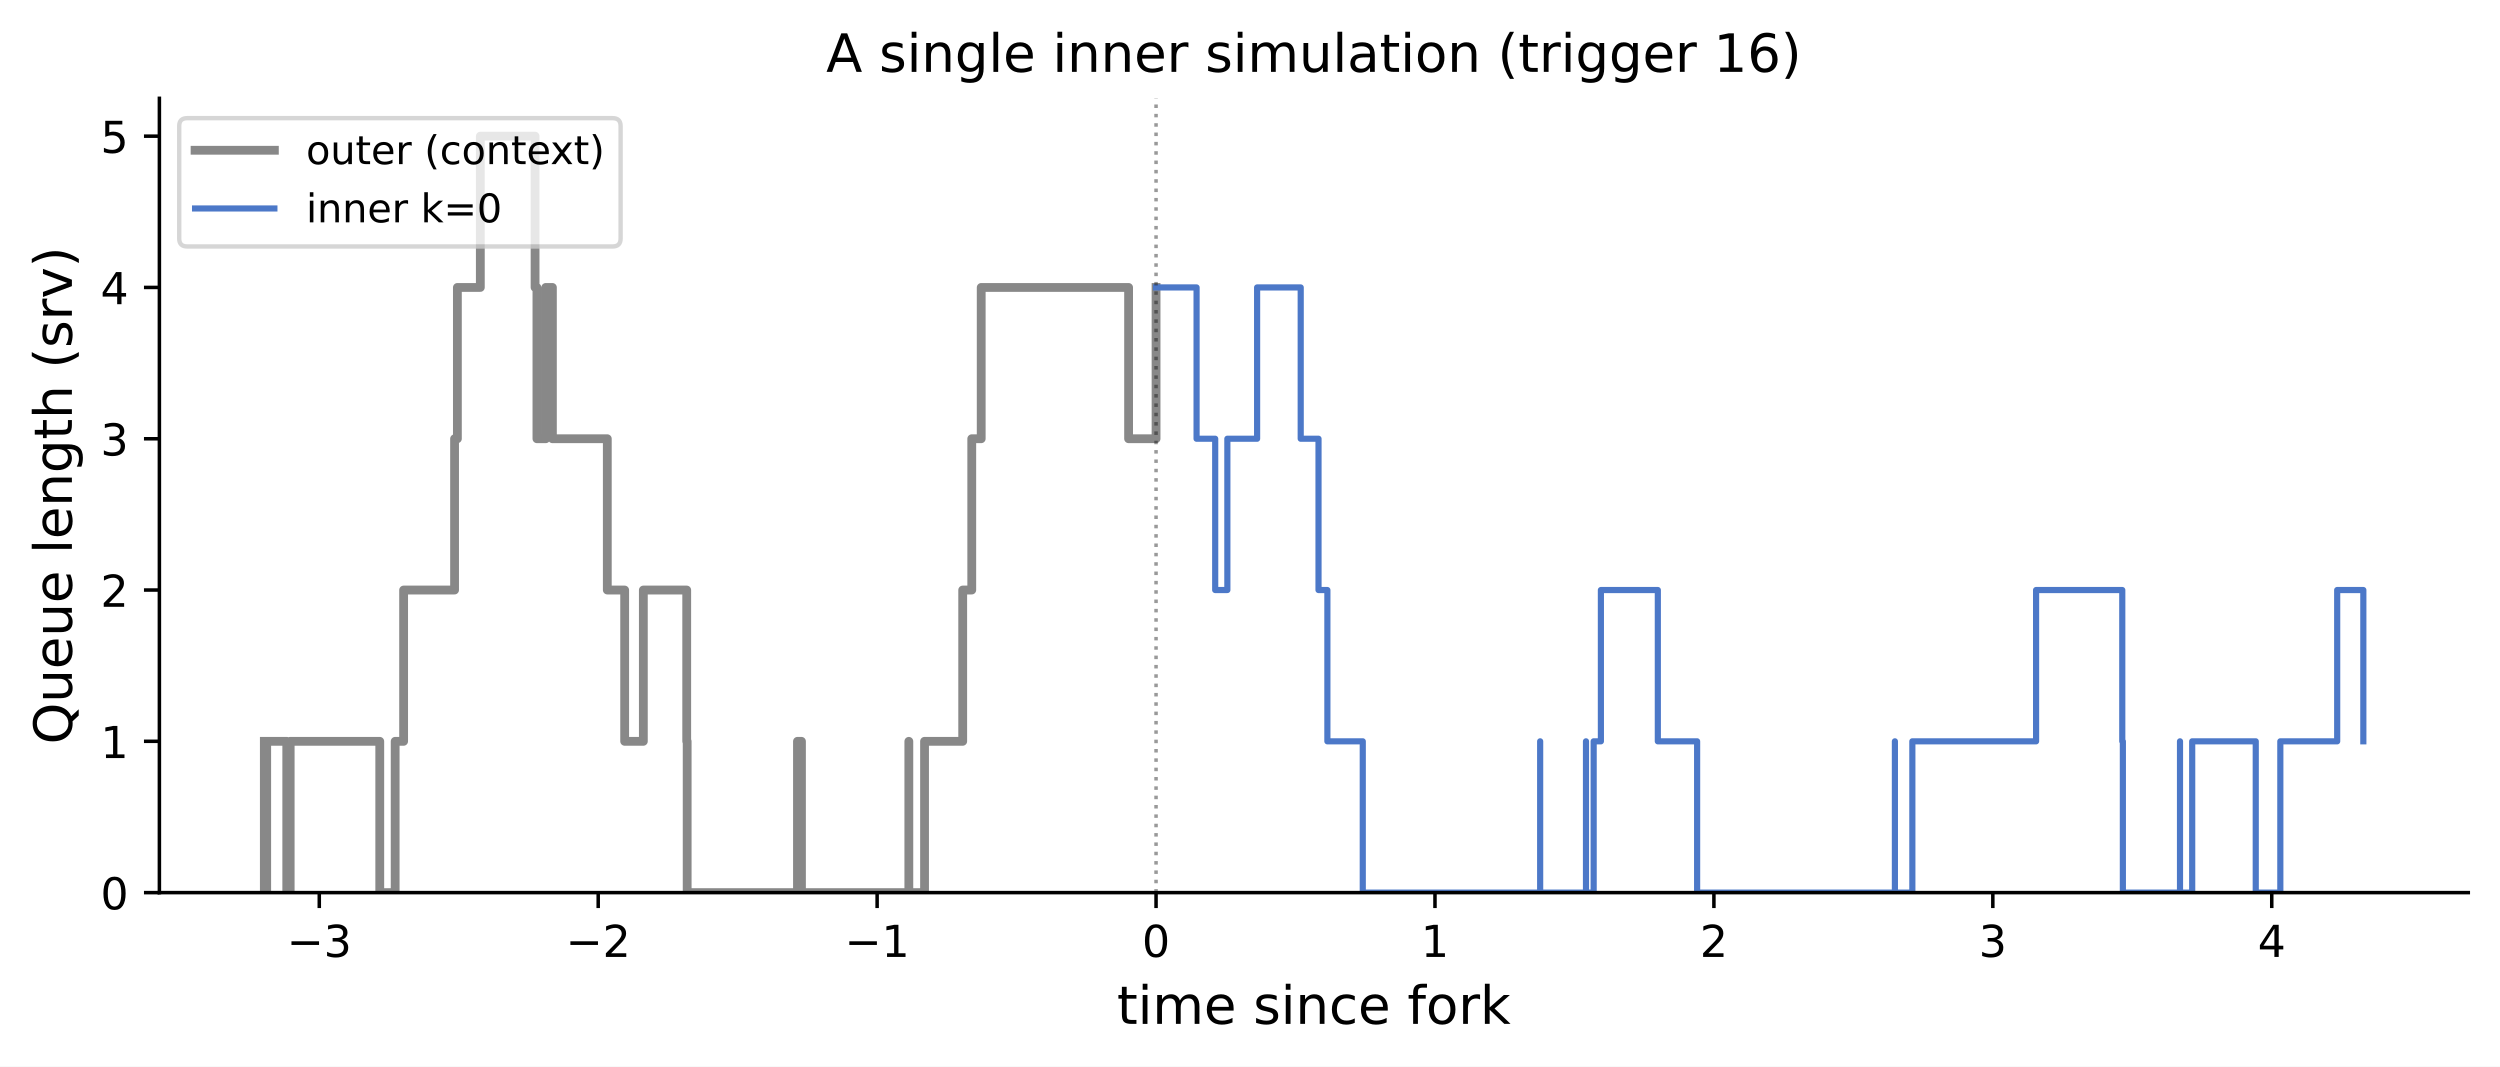
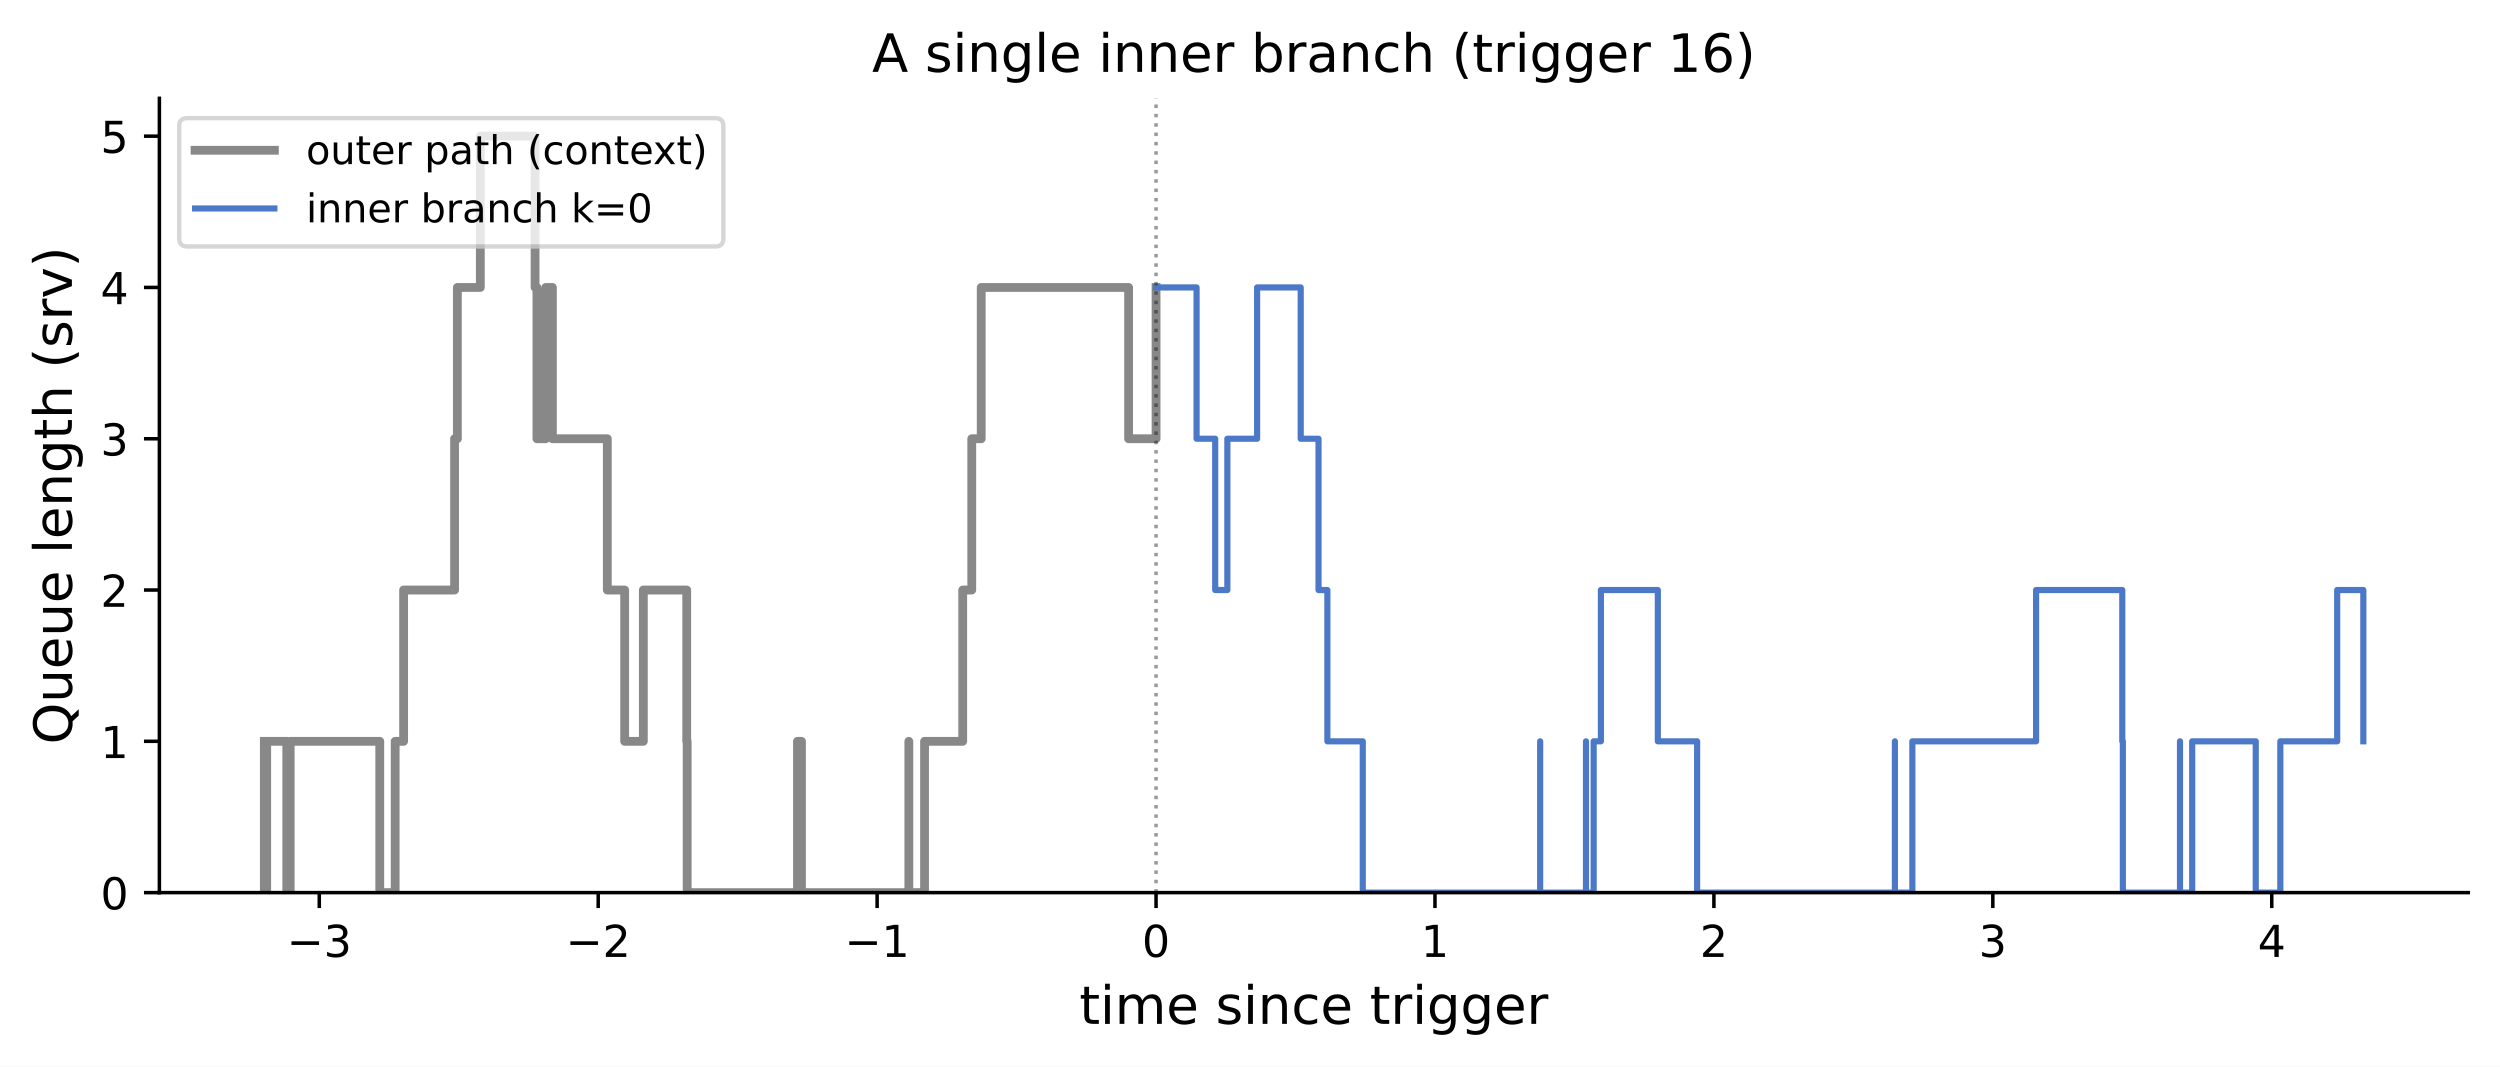
<svg xmlns="http://www.w3.org/2000/svg" xmlns:xlink="http://www.w3.org/1999/xlink" width="567.426pt" height="242.09pt" viewBox="0 0 567.426 242.09" version="1.1">
  <defs>
    <style type="text/css">*{stroke-linejoin: round; stroke-linecap: butt}</style>
  </defs>
  <g id="figure_1">
    <g id="patch_1">
      <path d="M 0 242.09  L 567.426 242.09  L 567.426 0  L 0 0  z " style="fill: #ffffff" />
    </g>
    <g id="axes_1">
      <g id="patch_2">
        <path d="M 36.176 202.598  L 560.226 202.598  L 560.226 22.318  L 36.176 22.318  z " style="fill: #ffffff" />
      </g>
      <g id="matplotlib.axis_1">
        <g id="xtick_1">
          <g id="line2d_1">
            <defs>
-               <path id="m1da2238969" d="M 0 0  L 0 3.5  " style="stroke: #000000; stroke-width: 0.8" />
-             </defs>
-             <g>
-               <use xlink:href="#m1da2238969" x="72.467" y="202.598" style="stroke: #000000; stroke-width: 0.8" />
+               <path id="ma5ab86a54d" d="M 0 0  L 0 3.5  " style="stroke: #000000; stroke-width: 0.8" />
+             </defs>
+             <g>
+               <use xlink:href="#ma5ab86a54d" x="72.467" y="202.598" style="stroke: #000000; stroke-width: 0.8" />
            </g>
          </g>
          <g id="text_1">
            <g transform="translate(65.09611 217.1966) scale(0.1 -0.1)">
              <defs>
                <path id="DejaVuSans-2212" d="M 678 2272  L 4684 2272  L 4684 1741  L 678 1741  L 678 2272  z " transform="scale(0.015625)" />
                <path id="DejaVuSans-33" d="M 2597 2516  Q 3050 2419 3304 2112  Q 3559 1806 3559 1356  Q 3559 666 3084 287  Q 2609 -91 1734 -91  Q 1441 -91 1130 -33  Q 819 25 488 141  L 488 750  Q 750 597 1062 519  Q 1375 441 1716 441  Q 2309 441 2620 675  Q 2931 909 2931 1356  Q 2931 1769 2642 2001  Q 2353 2234 1838 2234  L 1294 2234  L 1294 2753  L 1863 2753  Q 2328 2753 2575 2939  Q 2822 3125 2822 3475  Q 2822 3834 2567 4026  Q 2313 4219 1838 4219  Q 1578 4219 1281 4162  Q 984 4106 628 3988  L 628 4550  Q 988 4650 1302 4700  Q 1616 4750 1894 4750  Q 2613 4750 3031 4423  Q 3450 4097 3450 3541  Q 3450 3153 3228 2886  Q 3006 2619 2597 2516  z " transform="scale(0.015625)" />
              </defs>
              <use xlink:href="#DejaVuSans-2212" />
              <use xlink:href="#DejaVuSans-33" transform="translate(83.78906 0)" />
            </g>
          </g>
        </g>
        <g id="xtick_2">
          <g id="line2d_2">
            <g>
-               <use xlink:href="#m1da2238969" x="135.775" y="202.598" style="stroke: #000000; stroke-width: 0.8" />
+               <use xlink:href="#ma5ab86a54d" x="135.775" y="202.598" style="stroke: #000000; stroke-width: 0.8" />
            </g>
          </g>
          <g id="text_2">
            <g transform="translate(128.4036 217.1966) scale(0.1 -0.1)">
              <defs>
                <path id="DejaVuSans-32" d="M 1228 531  L 3431 531  L 3431 0  L 469 0  L 469 531  Q 828 903 1448 1529  Q 2069 2156 2228 2338  Q 2531 2678 2651 2914  Q 2772 3150 2772 3378  Q 2772 3750 2511 3984  Q 2250 4219 1831 4219  Q 1534 4219 1204 4116  Q 875 4013 500 3803  L 500 4441  Q 881 4594 1212 4672  Q 1544 4750 1819 4750  Q 2544 4750 2975 4387  Q 3406 4025 3406 3419  Q 3406 3131 3298 2873  Q 3191 2616 2906 2266  Q 2828 2175 2409 1742  Q 1991 1309 1228 531  z " transform="scale(0.015625)" />
              </defs>
              <use xlink:href="#DejaVuSans-2212" />
              <use xlink:href="#DejaVuSans-32" transform="translate(83.78906 0)" />
            </g>
          </g>
        </g>
        <g id="xtick_3">
          <g id="line2d_3">
            <g>
-               <use xlink:href="#m1da2238969" x="199.082" y="202.598" style="stroke: #000000; stroke-width: 0.8" />
+               <use xlink:href="#ma5ab86a54d" x="199.082" y="202.598" style="stroke: #000000; stroke-width: 0.8" />
            </g>
          </g>
          <g id="text_3">
            <g transform="translate(191.7111 217.1966) scale(0.1 -0.1)">
              <defs>
                <path id="DejaVuSans-31" d="M 794 531  L 1825 531  L 1825 4091  L 703 3866  L 703 4441  L 1819 4666  L 2450 4666  L 2450 531  L 3481 531  L 3481 0  L 794 0  L 794 531  z " transform="scale(0.015625)" />
              </defs>
              <use xlink:href="#DejaVuSans-2212" />
              <use xlink:href="#DejaVuSans-31" transform="translate(83.78906 0)" />
            </g>
          </g>
        </g>
        <g id="xtick_4">
          <g id="line2d_4">
            <g>
-               <use xlink:href="#m1da2238969" x="262.39" y="202.598" style="stroke: #000000; stroke-width: 0.8" />
+               <use xlink:href="#ma5ab86a54d" x="262.39" y="202.598" style="stroke: #000000; stroke-width: 0.8" />
            </g>
          </g>
          <g id="text_4">
            <g transform="translate(259.2084 217.1966) scale(0.1 -0.1)">
              <defs>
                <path id="DejaVuSans-30" d="M 2034 4250  Q 1547 4250 1301 3770  Q 1056 3291 1056 2328  Q 1056 1369 1301 889  Q 1547 409 2034 409  Q 2525 409 2770 889  Q 3016 1369 3016 2328  Q 3016 3291 2770 3770  Q 2525 4250 2034 4250  z M 2034 4750  Q 2819 4750 3233 4129  Q 3647 3509 3647 2328  Q 3647 1150 3233 529  Q 2819 -91 2034 -91  Q 1250 -91 836 529  Q 422 1150 422 2328  Q 422 3509 836 4129  Q 1250 4750 2034 4750  z " transform="scale(0.015625)" />
              </defs>
              <use xlink:href="#DejaVuSans-30" />
            </g>
          </g>
        </g>
        <g id="xtick_5">
          <g id="line2d_5">
            <g>
-               <use xlink:href="#m1da2238969" x="325.697" y="202.598" style="stroke: #000000; stroke-width: 0.8" />
+               <use xlink:href="#ma5ab86a54d" x="325.697" y="202.598" style="stroke: #000000; stroke-width: 0.8" />
            </g>
          </g>
          <g id="text_5">
            <g transform="translate(322.5159 217.1966) scale(0.1 -0.1)">
              <use xlink:href="#DejaVuSans-31" />
            </g>
          </g>
        </g>
        <g id="xtick_6">
          <g id="line2d_6">
            <g>
-               <use xlink:href="#m1da2238969" x="389.005" y="202.598" style="stroke: #000000; stroke-width: 0.8" />
+               <use xlink:href="#ma5ab86a54d" x="389.005" y="202.598" style="stroke: #000000; stroke-width: 0.8" />
            </g>
          </g>
          <g id="text_6">
            <g transform="translate(385.8233 217.1966) scale(0.1 -0.1)">
              <use xlink:href="#DejaVuSans-32" />
            </g>
          </g>
        </g>
        <g id="xtick_7">
          <g id="line2d_7">
            <g>
-               <use xlink:href="#m1da2238969" x="452.312" y="202.598" style="stroke: #000000; stroke-width: 0.8" />
+               <use xlink:href="#ma5ab86a54d" x="452.312" y="202.598" style="stroke: #000000; stroke-width: 0.8" />
            </g>
          </g>
          <g id="text_7">
            <g transform="translate(449.1308 217.1966) scale(0.1 -0.1)">
              <use xlink:href="#DejaVuSans-33" />
            </g>
          </g>
        </g>
        <g id="xtick_8">
          <g id="line2d_8">
            <g>
-               <use xlink:href="#m1da2238969" x="515.62" y="202.598" style="stroke: #000000; stroke-width: 0.8" />
+               <use xlink:href="#ma5ab86a54d" x="515.62" y="202.598" style="stroke: #000000; stroke-width: 0.8" />
            </g>
          </g>
          <g id="text_8">
            <g transform="translate(512.4383 217.1966) scale(0.1 -0.1)">
              <defs>
                <path id="DejaVuSans-34" d="M 2419 4116  L 825 1625  L 2419 1625  L 2419 4116  z M 2253 4666  L 3047 4666  L 3047 1625  L 3713 1625  L 3713 1100  L 3047 1100  L 3047 0  L 2419 0  L 2419 1100  L 313 1100  L 313 1709  L 2253 4666  z " transform="scale(0.015625)" />
              </defs>
              <use xlink:href="#DejaVuSans-34" />
            </g>
          </g>
        </g>
        <g id="text_9">
-           <g transform="translate(253.5219 232.3944) scale(0.12 -0.12)">
+           <g transform="translate(244.9841 232.3944) scale(0.12 -0.12)">
            <defs>
              <path id="DejaVuSans-74" d="M 1172 4494  L 1172 3500  L 2356 3500  L 2356 3053  L 1172 3053  L 1172 1153  Q 1172 725 1289 603  Q 1406 481 1766 481  L 2356 481  L 2356 0  L 1766 0  Q 1100 0 847 248  Q 594 497 594 1153  L 594 3053  L 172 3053  L 172 3500  L 594 3500  L 594 4494  L 1172 4494  z " transform="scale(0.015625)" />
              <path id="DejaVuSans-69" d="M 603 3500  L 1178 3500  L 1178 0  L 603 0  L 603 3500  z M 603 4863  L 1178 4863  L 1178 4134  L 603 4134  L 603 4863  z " transform="scale(0.015625)" />
              <path id="DejaVuSans-6d" d="M 3328 2828  Q 3544 3216 3844 3400  Q 4144 3584 4550 3584  Q 5097 3584 5394 3201  Q 5691 2819 5691 2113  L 5691 0  L 5113 0  L 5113 2094  Q 5113 2597 4934 2840  Q 4756 3084 4391 3084  Q 3944 3084 3684 2787  Q 3425 2491 3425 1978  L 3425 0  L 2847 0  L 2847 2094  Q 2847 2600 2669 2842  Q 2491 3084 2119 3084  Q 1678 3084 1418 2786  Q 1159 2488 1159 1978  L 1159 0  L 581 0  L 581 3500  L 1159 3500  L 1159 2956  Q 1356 3278 1631 3431  Q 1906 3584 2284 3584  Q 2666 3584 2933 3390  Q 3200 3197 3328 2828  z " transform="scale(0.015625)" />
              <path id="DejaVuSans-65" d="M 3597 1894  L 3597 1613  L 953 1613  Q 991 1019 1311 708  Q 1631 397 2203 397  Q 2534 397 2845 478  Q 3156 559 3463 722  L 3463 178  Q 3153 47 2828 -22  Q 2503 -91 2169 -91  Q 1331 -91 842 396  Q 353 884 353 1716  Q 353 2575 817 3079  Q 1281 3584 2069 3584  Q 2775 3584 3186 3129  Q 3597 2675 3597 1894  z M 3022 2063  Q 3016 2534 2758 2815  Q 2500 3097 2075 3097  Q 1594 3097 1305 2825  Q 1016 2553 972 2059  L 3022 2063  z " transform="scale(0.015625)" />
              <path id="DejaVuSans-20" transform="scale(0.015625)" />
              <path id="DejaVuSans-73" d="M 2834 3397  L 2834 2853  Q 2591 2978 2328 3040  Q 2066 3103 1784 3103  Q 1356 3103 1142 2972  Q 928 2841 928 2578  Q 928 2378 1081 2264  Q 1234 2150 1697 2047  L 1894 2003  Q 2506 1872 2764 1633  Q 3022 1394 3022 966  Q 3022 478 2636 193  Q 2250 -91 1575 -91  Q 1294 -91 989 -36  Q 684 19 347 128  L 347 722  Q 666 556 975 473  Q 1284 391 1588 391  Q 1994 391 2212 530  Q 2431 669 2431 922  Q 2431 1156 2273 1281  Q 2116 1406 1581 1522  L 1381 1569  Q 847 1681 609 1914  Q 372 2147 372 2553  Q 372 3047 722 3315  Q 1072 3584 1716 3584  Q 2034 3584 2315 3537  Q 2597 3491 2834 3397  z " transform="scale(0.015625)" />
              <path id="DejaVuSans-6e" d="M 3513 2113  L 3513 0  L 2938 0  L 2938 2094  Q 2938 2591 2744 2837  Q 2550 3084 2163 3084  Q 1697 3084 1428 2787  Q 1159 2491 1159 1978  L 1159 0  L 581 0  L 581 3500  L 1159 3500  L 1159 2956  Q 1366 3272 1645 3428  Q 1925 3584 2291 3584  Q 2894 3584 3203 3211  Q 3513 2838 3513 2113  z " transform="scale(0.015625)" />
              <path id="DejaVuSans-63" d="M 3122 3366  L 3122 2828  Q 2878 2963 2633 3030  Q 2388 3097 2138 3097  Q 1578 3097 1268 2742  Q 959 2388 959 1747  Q 959 1106 1268 751  Q 1578 397 2138 397  Q 2388 397 2633 464  Q 2878 531 3122 666  L 3122 134  Q 2881 22 2623 -34  Q 2366 -91 2075 -91  Q 1284 -91 818 406  Q 353 903 353 1747  Q 353 2603 823 3093  Q 1294 3584 2113 3584  Q 2378 3584 2631 3529  Q 2884 3475 3122 3366  z " transform="scale(0.015625)" />
-               <path id="DejaVuSans-66" d="M 2375 4863  L 2375 4384  L 1825 4384  Q 1516 4384 1395 4259  Q 1275 4134 1275 3809  L 1275 3500  L 2222 3500  L 2222 3053  L 1275 3053  L 1275 0  L 697 0  L 697 3053  L 147 3053  L 147 3500  L 697 3500  L 697 3744  Q 697 4328 969 4595  Q 1241 4863 1831 4863  L 2375 4863  z " transform="scale(0.015625)" />
-               <path id="DejaVuSans-6f" d="M 1959 3097  Q 1497 3097 1228 2736  Q 959 2375 959 1747  Q 959 1119 1226 758  Q 1494 397 1959 397  Q 2419 397 2687 759  Q 2956 1122 2956 1747  Q 2956 2369 2687 2733  Q 2419 3097 1959 3097  z M 1959 3584  Q 2709 3584 3137 3096  Q 3566 2609 3566 1747  Q 3566 888 3137 398  Q 2709 -91 1959 -91  Q 1206 -91 779 398  Q 353 888 353 1747  Q 353 2609 779 3096  Q 1206 3584 1959 3584  z " transform="scale(0.015625)" />
              <path id="DejaVuSans-72" d="M 2631 2963  Q 2534 3019 2420 3045  Q 2306 3072 2169 3072  Q 1681 3072 1420 2755  Q 1159 2438 1159 1844  L 1159 0  L 581 0  L 581 3500  L 1159 3500  L 1159 2956  Q 1341 3275 1631 3429  Q 1922 3584 2338 3584  Q 2397 3584 2469 3576  Q 2541 3569 2628 3553  L 2631 2963  z " transform="scale(0.015625)" />
-               <path id="DejaVuSans-6b" d="M 581 4863  L 1159 4863  L 1159 1991  L 2875 3500  L 3609 3500  L 1753 1863  L 3688 0  L 2938 0  L 1159 1709  L 1159 0  L 581 0  L 581 4863  z " transform="scale(0.015625)" />
+               <path id="DejaVuSans-67" d="M 2906 1791  Q 2906 2416 2648 2759  Q 2391 3103 1925 3103  Q 1463 3103 1205 2759  Q 947 2416 947 1791  Q 947 1169 1205 825  Q 1463 481 1925 481  Q 2391 481 2648 825  Q 2906 1169 2906 1791  z M 3481 434  Q 3481 -459 3084 -895  Q 2688 -1331 1869 -1331  Q 1566 -1331 1297 -1286  Q 1028 -1241 775 -1147  L 775 -588  Q 1028 -725 1275 -790  Q 1522 -856 1778 -856  Q 2344 -856 2625 -561  Q 2906 -266 2906 331  L 2906 616  Q 2728 306 2450 153  Q 2172 0 1784 0  Q 1141 0 747 490  Q 353 981 353 1791  Q 353 2603 747 3093  Q 1141 3584 1784 3584  Q 2172 3584 2450 3431  Q 2728 3278 2906 2969  L 2906 3500  L 3481 3500  L 3481 434  z " transform="scale(0.015625)" />
            </defs>
            <use xlink:href="#DejaVuSans-74" />
            <use xlink:href="#DejaVuSans-69" transform="translate(39.20898 0)" />
            <use xlink:href="#DejaVuSans-6d" transform="translate(66.99219 0)" />
            <use xlink:href="#DejaVuSans-65" transform="translate(164.4043 0)" />
            <use xlink:href="#DejaVuSans-20" transform="translate(225.9277 0)" />
            <use xlink:href="#DejaVuSans-73" transform="translate(257.7148 0)" />
            <use xlink:href="#DejaVuSans-69" transform="translate(309.8145 0)" />
            <use xlink:href="#DejaVuSans-6e" transform="translate(337.5977 0)" />
            <use xlink:href="#DejaVuSans-63" transform="translate(400.9766 0)" />
            <use xlink:href="#DejaVuSans-65" transform="translate(455.957 0)" />
            <use xlink:href="#DejaVuSans-20" transform="translate(517.4805 0)" />
-             <use xlink:href="#DejaVuSans-66" transform="translate(549.2676 0)" />
-             <use xlink:href="#DejaVuSans-6f" transform="translate(584.4727 0)" />
-             <use xlink:href="#DejaVuSans-72" transform="translate(645.6543 0)" />
-             <use xlink:href="#DejaVuSans-6b" transform="translate(686.7676 0)" />
+             <use xlink:href="#DejaVuSans-74" transform="translate(549.2676 0)" />
+             <use xlink:href="#DejaVuSans-72" transform="translate(588.4766 0)" />
+             <use xlink:href="#DejaVuSans-69" transform="translate(629.5898 0)" />
+             <use xlink:href="#DejaVuSans-67" transform="translate(657.373 0)" />
+             <use xlink:href="#DejaVuSans-67" transform="translate(720.8496 0)" />
+             <use xlink:href="#DejaVuSans-65" transform="translate(784.3262 0)" />
+             <use xlink:href="#DejaVuSans-72" transform="translate(845.8496 0)" />
          </g>
        </g>
      </g>
      <g id="matplotlib.axis_2">
        <g id="ytick_1">
          <g id="line2d_9">
            <defs>
-               <path id="me0d0c4d231" d="M 0 0  L -3.5 0  " style="stroke: #000000; stroke-width: 0.8" />
-             </defs>
-             <g>
-               <use xlink:href="#me0d0c4d231" x="36.176" y="202.598" style="stroke: #000000; stroke-width: 0.8" />
+               <path id="m314a156e98" d="M 0 0  L -3.5 0  " style="stroke: #000000; stroke-width: 0.8" />
+             </defs>
+             <g>
+               <use xlink:href="#m314a156e98" x="36.176" y="202.598" style="stroke: #000000; stroke-width: 0.8" />
            </g>
          </g>
          <g id="text_10">
            <g transform="translate(22.81375 206.3973) scale(0.1 -0.1)">
              <use xlink:href="#DejaVuSans-30" />
            </g>
          </g>
        </g>
        <g id="ytick_2">
          <g id="line2d_10">
            <g>
-               <use xlink:href="#me0d0c4d231" x="36.176" y="168.259" style="stroke: #000000; stroke-width: 0.8" />
+               <use xlink:href="#m314a156e98" x="36.176" y="168.259" style="stroke: #000000; stroke-width: 0.8" />
            </g>
          </g>
          <g id="text_11">
            <g transform="translate(22.81375 172.0583) scale(0.1 -0.1)">
              <use xlink:href="#DejaVuSans-31" />
            </g>
          </g>
        </g>
        <g id="ytick_3">
          <g id="line2d_11">
            <g>
-               <use xlink:href="#me0d0c4d231" x="36.176" y="133.92" style="stroke: #000000; stroke-width: 0.8" />
+               <use xlink:href="#m314a156e98" x="36.176" y="133.92" style="stroke: #000000; stroke-width: 0.8" />
            </g>
          </g>
          <g id="text_12">
            <g transform="translate(22.81375 137.7192) scale(0.1 -0.1)">
              <use xlink:href="#DejaVuSans-32" />
            </g>
          </g>
        </g>
        <g id="ytick_4">
          <g id="line2d_12">
            <g>
-               <use xlink:href="#me0d0c4d231" x="36.176" y="99.581" style="stroke: #000000; stroke-width: 0.8" />
+               <use xlink:href="#m314a156e98" x="36.176" y="99.581" style="stroke: #000000; stroke-width: 0.8" />
            </g>
          </g>
          <g id="text_13">
            <g transform="translate(22.81375 103.3802) scale(0.1 -0.1)">
              <use xlink:href="#DejaVuSans-33" />
            </g>
          </g>
        </g>
        <g id="ytick_5">
          <g id="line2d_13">
            <g>
-               <use xlink:href="#me0d0c4d231" x="36.176" y="65.242" style="stroke: #000000; stroke-width: 0.8" />
+               <use xlink:href="#m314a156e98" x="36.176" y="65.242" style="stroke: #000000; stroke-width: 0.8" />
            </g>
          </g>
          <g id="text_14">
            <g transform="translate(22.81375 69.04115) scale(0.1 -0.1)">
              <use xlink:href="#DejaVuSans-34" />
            </g>
          </g>
        </g>
        <g id="ytick_6">
          <g id="line2d_14">
            <g>
-               <use xlink:href="#me0d0c4d231" x="36.176" y="30.903" style="stroke: #000000; stroke-width: 0.8" />
+               <use xlink:href="#m314a156e98" x="36.176" y="30.903" style="stroke: #000000; stroke-width: 0.8" />
            </g>
          </g>
          <g id="text_15">
            <g transform="translate(22.81375 34.70211) scale(0.1 -0.1)">
              <defs>
                <path id="DejaVuSans-35" d="M 691 4666  L 3169 4666  L 3169 4134  L 1269 4134  L 1269 2991  Q 1406 3038 1543 3061  Q 1681 3084 1819 3084  Q 2600 3084 3056 2656  Q 3513 2228 3513 1497  Q 3513 744 3044 326  Q 2575 -91 1722 -91  Q 1428 -91 1123 -41  Q 819 9 494 109  L 494 744  Q 775 591 1075 516  Q 1375 441 1709 441  Q 2250 441 2565 725  Q 2881 1009 2881 1497  Q 2881 1984 2565 2268  Q 2250 2553 1709 2553  Q 1456 2553 1204 2497  Q 953 2441 691 2322  L 691 4666  z " transform="scale(0.015625)" />
              </defs>
              <use xlink:href="#DejaVuSans-35" />
            </g>
          </g>
        </g>
        <g id="text_16">
          <g transform="translate(16.31812 168.9341) rotate(-90) scale(0.12 -0.12)">
            <defs>
              <path id="DejaVuSans-51" d="M 2522 4238  Q 1834 4238 1429 3725  Q 1025 3213 1025 2328  Q 1025 1447 1429 934  Q 1834 422 2522 422  Q 3209 422 3611 934  Q 4013 1447 4013 2328  Q 4013 3213 3611 3725  Q 3209 4238 2522 4238  z M 3406 84  L 4238 -825  L 3475 -825  L 2784 -78  Q 2681 -84 2626 -87  Q 2572 -91 2522 -91  Q 1538 -91 948 567  Q 359 1225 359 2328  Q 359 3434 948 4092  Q 1538 4750 2522 4750  Q 3503 4750 4090 4092  Q 4678 3434 4678 2328  Q 4678 1516 4351 937  Q 4025 359 3406 84  z " transform="scale(0.015625)" />
              <path id="DejaVuSans-75" d="M 544 1381  L 544 3500  L 1119 3500  L 1119 1403  Q 1119 906 1312 657  Q 1506 409 1894 409  Q 2359 409 2629 706  Q 2900 1003 2900 1516  L 2900 3500  L 3475 3500  L 3475 0  L 2900 0  L 2900 538  Q 2691 219 2414 64  Q 2138 -91 1772 -91  Q 1169 -91 856 284  Q 544 659 544 1381  z M 1991 3584  L 1991 3584  z " transform="scale(0.015625)" />
              <path id="DejaVuSans-6c" d="M 603 4863  L 1178 4863  L 1178 0  L 603 0  L 603 4863  z " transform="scale(0.015625)" />
-               <path id="DejaVuSans-67" d="M 2906 1791  Q 2906 2416 2648 2759  Q 2391 3103 1925 3103  Q 1463 3103 1205 2759  Q 947 2416 947 1791  Q 947 1169 1205 825  Q 1463 481 1925 481  Q 2391 481 2648 825  Q 2906 1169 2906 1791  z M 3481 434  Q 3481 -459 3084 -895  Q 2688 -1331 1869 -1331  Q 1566 -1331 1297 -1286  Q 1028 -1241 775 -1147  L 775 -588  Q 1028 -725 1275 -790  Q 1522 -856 1778 -856  Q 2344 -856 2625 -561  Q 2906 -266 2906 331  L 2906 616  Q 2728 306 2450 153  Q 2172 0 1784 0  Q 1141 0 747 490  Q 353 981 353 1791  Q 353 2603 747 3093  Q 1141 3584 1784 3584  Q 2172 3584 2450 3431  Q 2728 3278 2906 2969  L 2906 3500  L 3481 3500  L 3481 434  z " transform="scale(0.015625)" />
              <path id="DejaVuSans-68" d="M 3513 2113  L 3513 0  L 2938 0  L 2938 2094  Q 2938 2591 2744 2837  Q 2550 3084 2163 3084  Q 1697 3084 1428 2787  Q 1159 2491 1159 1978  L 1159 0  L 581 0  L 581 4863  L 1159 4863  L 1159 2956  Q 1366 3272 1645 3428  Q 1925 3584 2291 3584  Q 2894 3584 3203 3211  Q 3513 2838 3513 2113  z " transform="scale(0.015625)" />
              <path id="DejaVuSans-28" d="M 1984 4856  Q 1566 4138 1362 3434  Q 1159 2731 1159 2009  Q 1159 1288 1364 580  Q 1569 -128 1984 -844  L 1484 -844  Q 1016 -109 783 600  Q 550 1309 550 2009  Q 550 2706 781 3412  Q 1013 4119 1484 4856  L 1984 4856  z " transform="scale(0.015625)" />
              <path id="DejaVuSans-76" d="M 191 3500  L 800 3500  L 1894 563  L 2988 3500  L 3597 3500  L 2284 0  L 1503 0  L 191 3500  z " transform="scale(0.015625)" />
              <path id="DejaVuSans-29" d="M 513 4856  L 1013 4856  Q 1481 4119 1714 3412  Q 1947 2706 1947 2009  Q 1947 1309 1714 600  Q 1481 -109 1013 -844  L 513 -844  Q 928 -128 1133 580  Q 1338 1288 1338 2009  Q 1338 2731 1133 3434  Q 928 4138 513 4856  z " transform="scale(0.015625)" />
            </defs>
            <use xlink:href="#DejaVuSans-51" />
            <use xlink:href="#DejaVuSans-75" transform="translate(78.71094 0)" />
            <use xlink:href="#DejaVuSans-65" transform="translate(142.0898 0)" />
            <use xlink:href="#DejaVuSans-75" transform="translate(203.6133 0)" />
            <use xlink:href="#DejaVuSans-65" transform="translate(266.9922 0)" />
            <use xlink:href="#DejaVuSans-20" transform="translate(328.5156 0)" />
            <use xlink:href="#DejaVuSans-6c" transform="translate(360.3027 0)" />
            <use xlink:href="#DejaVuSans-65" transform="translate(388.0859 0)" />
            <use xlink:href="#DejaVuSans-6e" transform="translate(449.6094 0)" />
            <use xlink:href="#DejaVuSans-67" transform="translate(512.9883 0)" />
            <use xlink:href="#DejaVuSans-74" transform="translate(576.4648 0)" />
            <use xlink:href="#DejaVuSans-68" transform="translate(615.6738 0)" />
            <use xlink:href="#DejaVuSans-20" transform="translate(679.0527 0)" />
            <use xlink:href="#DejaVuSans-28" transform="translate(710.8398 0)" />
            <use xlink:href="#DejaVuSans-73" transform="translate(749.8535 0)" />
            <use xlink:href="#DejaVuSans-72" transform="translate(801.9531 0)" />
            <use xlink:href="#DejaVuSans-76" transform="translate(843.0664 0)" />
            <use xlink:href="#DejaVuSans-29" transform="translate(902.2461 0)" />
          </g>
        </g>
      </g>
      <g id="line2d_15">
-         <path d="M 59.997 168.259  L 59.997 168.259  L 59.997 202.598  L 60.531 202.598  L 60.531 168.259  L 65.087 168.259  L 65.087 168.259  L 65.087 168.259  L 65.087 202.598  L 65.861 202.598  L 65.861 168.259  L 86.194 168.259  L 86.194 168.259  L 86.194 168.259  L 86.194 202.598  L 89.69 202.598  L 89.69 168.259  L 91.609 168.259  L 91.609 133.92  L 103.174 133.92  L 103.174 99.581  L 103.813 99.581  L 103.813 65.242  L 109.019 65.242  L 109.019 30.903  L 121.445 30.903  L 121.445 30.903  L 121.445 30.903  L 121.445 65.242  L 121.87 65.242  L 121.87 65.242  L 121.87 65.242  L 121.87 99.581  L 123.873 99.581  L 123.873 65.242  L 125.379 65.242  L 125.379 65.242  L 125.379 65.242  L 125.379 99.581  L 137.84 99.581  L 137.84 99.581  L 137.84 99.581  L 137.84 133.92  L 141.781 133.92  L 141.781 133.92  L 141.781 133.92  L 141.781 168.259  L 146.02 168.259  L 146.02 133.92  L 155.864 133.92  L 155.864 133.92  L 155.864 133.92  L 155.864 168.259  L 155.967 168.259  L 155.967 168.259  L 155.967 168.259  L 155.967 202.598  L 181.003 202.598  L 181.003 168.259  L 181.907 168.259  L 181.907 168.259  L 181.907 168.259  L 181.907 202.598  L 188.489 202.598  L 188.489 202.598  L 206.279 202.598  L 206.279 168.259  L 206.279 168.259  L 206.279 202.598  L 209.845 202.598  L 209.845 168.259  L 218.505 168.259  L 218.505 133.92  L 220.559 133.92  L 220.559 99.581  L 222.705 99.581  L 222.705 65.242  L 256.158 65.242  L 256.158 65.242  L 256.158 65.242  L 256.158 99.581  L 262.39 99.581  L 262.39 65.242  L 262.39 65.242  L 262.39 65.242  " clip-path="url(#p66b28344a4)" style="fill: none; stroke: #888888; stroke-width: 2; stroke-linecap: square" />
+         <path d="M 59.997 168.259  L 59.997 168.259  L 59.997 202.598  L 60.531 202.598  L 60.531 168.259  L 65.087 168.259  L 65.087 168.259  L 65.087 168.259  L 65.087 202.598  L 65.861 202.598  L 65.861 168.259  L 86.194 168.259  L 86.194 168.259  L 86.194 168.259  L 86.194 202.598  L 89.69 202.598  L 89.69 168.259  L 91.609 168.259  L 91.609 133.92  L 103.174 133.92  L 103.174 99.581  L 103.813 99.581  L 103.813 65.242  L 109.019 65.242  L 109.019 30.903  L 121.445 30.903  L 121.445 30.903  L 121.445 30.903  L 121.445 65.242  L 121.87 65.242  L 121.87 65.242  L 121.87 65.242  L 121.87 99.581  L 123.873 99.581  L 123.873 65.242  L 125.379 65.242  L 125.379 65.242  L 125.379 65.242  L 125.379 99.581  L 137.84 99.581  L 137.84 99.581  L 137.84 99.581  L 137.84 133.92  L 141.781 133.92  L 141.781 133.92  L 141.781 133.92  L 141.781 168.259  L 146.02 168.259  L 146.02 133.92  L 155.864 133.92  L 155.864 133.92  L 155.864 133.92  L 155.864 168.259  L 155.967 168.259  L 155.967 168.259  L 155.967 168.259  L 155.967 202.598  L 181.003 202.598  L 181.003 168.259  L 181.907 168.259  L 181.907 168.259  L 181.907 168.259  L 181.907 202.598  L 188.489 202.598  L 188.489 202.598  L 206.279 202.598  L 206.279 168.259  L 206.279 168.259  L 206.279 202.598  L 209.845 202.598  L 209.845 168.259  L 218.505 168.259  L 218.505 133.92  L 220.559 133.92  L 220.559 99.581  L 222.705 99.581  L 222.705 65.242  L 256.158 65.242  L 256.158 65.242  L 256.158 65.242  L 256.158 99.581  L 262.39 99.581  L 262.39 65.242  L 262.39 65.242  L 262.39 65.242  " clip-path="url(#p9b3fc15cb9)" style="fill: none; stroke: #888888; stroke-width: 2; stroke-linecap: square" />
      </g>
      <g id="line2d_16">
-         <path d="M 262.39 65.242  L 271.587 65.242  L 271.587 65.242  L 271.587 65.242  L 271.587 99.581  L 275.813 99.581  L 275.813 99.581  L 275.813 99.581  L 275.813 133.92  L 278.573 133.92  L 278.573 99.581  L 285.326 99.581  L 285.326 65.242  L 295.223 65.242  L 295.223 65.242  L 295.223 65.242  L 295.223 99.581  L 299.264 99.581  L 299.264 99.581  L 299.264 99.581  L 299.264 133.92  L 301.276 133.92  L 301.276 133.92  L 301.276 133.92  L 301.276 168.259  L 309.308 168.259  L 309.308 168.259  L 309.308 168.259  L 309.308 202.598  L 344.702 202.598  L 344.702 202.598  L 349.571 202.598  L 349.571 168.259  L 349.571 168.259  L 349.571 202.598  L 352.352 202.598  L 352.352 202.598  L 359.972 202.598  L 359.972 168.259  L 359.972 168.259  L 359.972 202.598  L 361.715 202.598  L 361.715 168.259  L 363.356 168.259  L 363.356 133.92  L 376.279 133.92  L 376.279 133.92  L 376.279 133.92  L 376.279 168.259  L 385.195 168.259  L 385.195 168.259  L 385.195 168.259  L 385.195 202.598  L 388.425 202.598  L 388.425 202.598  L 430.086 202.598  L 430.086 168.259  L 430.086 168.259  L 430.086 202.598  L 434.046 202.598  L 434.046 168.259  L 462.131 168.259  L 462.131 133.92  L 481.693 133.92  L 481.693 133.92  L 481.693 133.92  L 481.693 168.259  L 481.828 168.259  L 481.828 168.259  L 481.828 168.259  L 481.828 202.598  L 482.781 202.598  L 482.781 202.598  L 494.796 202.598  L 494.796 168.259  L 494.796 168.259  L 494.796 202.598  L 497.564 202.598  L 497.564 168.259  L 511.988 168.259  L 511.988 168.259  L 511.988 168.259  L 511.988 202.598  L 517.566 202.598  L 517.566 168.259  L 530.472 168.259  L 530.472 133.92  L 536.406 133.92  L 536.406 133.92  L 536.406 133.92  L 536.406 168.259  " clip-path="url(#p66b28344a4)" style="fill: none; stroke: #4c78c8; stroke-width: 1.4; stroke-linecap: square" />
+         <path d="M 262.39 65.242  L 271.587 65.242  L 271.587 65.242  L 271.587 65.242  L 271.587 99.581  L 275.813 99.581  L 275.813 99.581  L 275.813 99.581  L 275.813 133.92  L 278.573 133.92  L 278.573 99.581  L 285.326 99.581  L 285.326 65.242  L 295.223 65.242  L 295.223 65.242  L 295.223 65.242  L 295.223 99.581  L 299.264 99.581  L 299.264 99.581  L 299.264 99.581  L 299.264 133.92  L 301.276 133.92  L 301.276 133.92  L 301.276 133.92  L 301.276 168.259  L 309.308 168.259  L 309.308 168.259  L 309.308 168.259  L 309.308 202.598  L 344.702 202.598  L 344.702 202.598  L 349.571 202.598  L 349.571 168.259  L 349.571 168.259  L 349.571 202.598  L 352.352 202.598  L 352.352 202.598  L 359.972 202.598  L 359.972 168.259  L 359.972 168.259  L 359.972 202.598  L 361.715 202.598  L 361.715 168.259  L 363.356 168.259  L 363.356 133.92  L 376.279 133.92  L 376.279 133.92  L 376.279 133.92  L 376.279 168.259  L 385.195 168.259  L 385.195 168.259  L 385.195 168.259  L 385.195 202.598  L 388.425 202.598  L 388.425 202.598  L 430.086 202.598  L 430.086 168.259  L 430.086 168.259  L 430.086 202.598  L 434.046 202.598  L 434.046 168.259  L 462.131 168.259  L 462.131 133.92  L 481.693 133.92  L 481.693 133.92  L 481.693 133.92  L 481.693 168.259  L 481.828 168.259  L 481.828 168.259  L 481.828 168.259  L 481.828 202.598  L 482.781 202.598  L 482.781 202.598  L 494.796 202.598  L 494.796 168.259  L 494.796 168.259  L 494.796 202.598  L 497.564 202.598  L 497.564 168.259  L 511.988 168.259  L 511.988 168.259  L 511.988 168.259  L 511.988 202.598  L 517.566 202.598  L 517.566 168.259  L 530.472 168.259  L 530.472 133.92  L 536.406 133.92  L 536.406 133.92  L 536.406 133.92  L 536.406 168.259  " clip-path="url(#p9b3fc15cb9)" style="fill: none; stroke: #4c78c8; stroke-width: 1.4; stroke-linecap: square" />
      </g>
      <g id="line2d_17">
-         <path d="M 262.39 202.598  L 262.39 22.318  " clip-path="url(#p66b28344a4)" style="fill: none; stroke-dasharray: 0.8,1.32; stroke-dashoffset: 0; stroke: #000000; stroke-opacity: 0.4; stroke-width: 0.8" />
+         <path d="M 262.39 202.598  L 262.39 22.318  " clip-path="url(#p9b3fc15cb9)" style="fill: none; stroke-dasharray: 0.8,1.32; stroke-dashoffset: 0; stroke: #000000; stroke-opacity: 0.4; stroke-width: 0.8" />
      </g>
      <g id="patch_3">
        <path d="M 36.176 202.598  L 36.176 22.318  " style="fill: none; stroke: #000000; stroke-width: 0.8; stroke-linejoin: miter; stroke-linecap: square" />
      </g>
      <g id="patch_4">
        <path d="M 36.176 202.598  L 560.226 202.598  " style="fill: none; stroke: #000000; stroke-width: 0.8; stroke-linejoin: miter; stroke-linecap: square" />
      </g>
      <g id="text_17">
-         <g transform="translate(187.5144 16.31812) scale(0.12 -0.12)">
+         <g transform="translate(197.9338 16.31812) scale(0.12 -0.12)">
          <defs>
            <path id="DejaVuSans-41" d="M 2188 4044  L 1331 1722  L 3047 1722  L 2188 4044  z M 1831 4666  L 2547 4666  L 4325 0  L 3669 0  L 3244 1197  L 1141 1197  L 716 0  L 50 0  L 1831 4666  z " transform="scale(0.015625)" />
+             <path id="DejaVuSans-62" d="M 3116 1747  Q 3116 2381 2855 2742  Q 2594 3103 2138 3103  Q 1681 3103 1420 2742  Q 1159 2381 1159 1747  Q 1159 1113 1420 752  Q 1681 391 2138 391  Q 2594 391 2855 752  Q 3116 1113 3116 1747  z M 1159 2969  Q 1341 3281 1617 3432  Q 1894 3584 2278 3584  Q 2916 3584 3314 3078  Q 3713 2572 3713 1747  Q 3713 922 3314 415  Q 2916 -91 2278 -91  Q 1894 -91 1617 61  Q 1341 213 1159 525  L 1159 0  L 581 0  L 581 4863  L 1159 4863  L 1159 2969  z " transform="scale(0.015625)" />
            <path id="DejaVuSans-61" d="M 2194 1759  Q 1497 1759 1228 1600  Q 959 1441 959 1056  Q 959 750 1161 570  Q 1363 391 1709 391  Q 2188 391 2477 730  Q 2766 1069 2766 1631  L 2766 1759  L 2194 1759  z M 3341 1997  L 3341 0  L 2766 0  L 2766 531  Q 2569 213 2275 61  Q 1981 -91 1556 -91  Q 1019 -91 701 211  Q 384 513 384 1019  Q 384 1609 779 1909  Q 1175 2209 1959 2209  L 2766 2209  L 2766 2266  Q 2766 2663 2505 2880  Q 2244 3097 1772 3097  Q 1472 3097 1187 3025  Q 903 2953 641 2809  L 641 3341  Q 956 3463 1253 3523  Q 1550 3584 1831 3584  Q 2591 3584 2966 3190  Q 3341 2797 3341 1997  z " transform="scale(0.015625)" />
            <path id="DejaVuSans-36" d="M 2113 2584  Q 1688 2584 1439 2293  Q 1191 2003 1191 1497  Q 1191 994 1439 701  Q 1688 409 2113 409  Q 2538 409 2786 701  Q 3034 994 3034 1497  Q 3034 2003 2786 2293  Q 2538 2584 2113 2584  z M 3366 4563  L 3366 3988  Q 3128 4100 2886 4159  Q 2644 4219 2406 4219  Q 1781 4219 1451 3797  Q 1122 3375 1075 2522  Q 1259 2794 1537 2939  Q 1816 3084 2150 3084  Q 2853 3084 3261 2657  Q 3669 2231 3669 1497  Q 3669 778 3244 343  Q 2819 -91 2113 -91  Q 1303 -91 875 529  Q 447 1150 447 2328  Q 447 3434 972 4092  Q 1497 4750 2381 4750  Q 2619 4750 2861 4703  Q 3103 4656 3366 4563  z " transform="scale(0.015625)" />
          </defs>
          <use xlink:href="#DejaVuSans-41" />
          <use xlink:href="#DejaVuSans-20" transform="translate(68.4082 0)" />
          <use xlink:href="#DejaVuSans-73" transform="translate(100.1953 0)" />
          <use xlink:href="#DejaVuSans-69" transform="translate(152.2949 0)" />
          <use xlink:href="#DejaVuSans-6e" transform="translate(180.0781 0)" />
          <use xlink:href="#DejaVuSans-67" transform="translate(243.457 0)" />
          <use xlink:href="#DejaVuSans-6c" transform="translate(306.9336 0)" />
          <use xlink:href="#DejaVuSans-65" transform="translate(334.7168 0)" />
          <use xlink:href="#DejaVuSans-20" transform="translate(396.2402 0)" />
          <use xlink:href="#DejaVuSans-69" transform="translate(428.0273 0)" />
          <use xlink:href="#DejaVuSans-6e" transform="translate(455.8105 0)" />
          <use xlink:href="#DejaVuSans-6e" transform="translate(519.1895 0)" />
          <use xlink:href="#DejaVuSans-65" transform="translate(582.5684 0)" />
          <use xlink:href="#DejaVuSans-72" transform="translate(644.0918 0)" />
          <use xlink:href="#DejaVuSans-20" transform="translate(685.2051 0)" />
-           <use xlink:href="#DejaVuSans-73" transform="translate(716.9922 0)" />
-           <use xlink:href="#DejaVuSans-69" transform="translate(769.0918 0)" />
-           <use xlink:href="#DejaVuSans-6d" transform="translate(796.875 0)" />
-           <use xlink:href="#DejaVuSans-75" transform="translate(894.2871 0)" />
-           <use xlink:href="#DejaVuSans-6c" transform="translate(957.666 0)" />
-           <use xlink:href="#DejaVuSans-61" transform="translate(985.4492 0)" />
-           <use xlink:href="#DejaVuSans-74" transform="translate(1046.729 0)" />
-           <use xlink:href="#DejaVuSans-69" transform="translate(1085.938 0)" />
-           <use xlink:href="#DejaVuSans-6f" transform="translate(1113.721 0)" />
-           <use xlink:href="#DejaVuSans-6e" transform="translate(1174.902 0)" />
-           <use xlink:href="#DejaVuSans-20" transform="translate(1238.281 0)" />
-           <use xlink:href="#DejaVuSans-28" transform="translate(1270.068 0)" />
-           <use xlink:href="#DejaVuSans-74" transform="translate(1309.082 0)" />
-           <use xlink:href="#DejaVuSans-72" transform="translate(1348.291 0)" />
-           <use xlink:href="#DejaVuSans-69" transform="translate(1389.404 0)" />
-           <use xlink:href="#DejaVuSans-67" transform="translate(1417.188 0)" />
-           <use xlink:href="#DejaVuSans-67" transform="translate(1480.664 0)" />
-           <use xlink:href="#DejaVuSans-65" transform="translate(1544.141 0)" />
-           <use xlink:href="#DejaVuSans-72" transform="translate(1605.664 0)" />
-           <use xlink:href="#DejaVuSans-20" transform="translate(1646.777 0)" />
-           <use xlink:href="#DejaVuSans-31" transform="translate(1678.564 0)" />
-           <use xlink:href="#DejaVuSans-36" transform="translate(1742.188 0)" />
-           <use xlink:href="#DejaVuSans-29" transform="translate(1805.811 0)" />
+           <use xlink:href="#DejaVuSans-62" transform="translate(716.9922 0)" />
+           <use xlink:href="#DejaVuSans-72" transform="translate(780.4688 0)" />
+           <use xlink:href="#DejaVuSans-61" transform="translate(821.582 0)" />
+           <use xlink:href="#DejaVuSans-6e" transform="translate(882.8613 0)" />
+           <use xlink:href="#DejaVuSans-63" transform="translate(946.2402 0)" />
+           <use xlink:href="#DejaVuSans-68" transform="translate(1001.221 0)" />
+           <use xlink:href="#DejaVuSans-20" transform="translate(1064.6 0)" />
+           <use xlink:href="#DejaVuSans-28" transform="translate(1096.387 0)" />
+           <use xlink:href="#DejaVuSans-74" transform="translate(1135.4 0)" />
+           <use xlink:href="#DejaVuSans-72" transform="translate(1174.609 0)" />
+           <use xlink:href="#DejaVuSans-69" transform="translate(1215.723 0)" />
+           <use xlink:href="#DejaVuSans-67" transform="translate(1243.506 0)" />
+           <use xlink:href="#DejaVuSans-67" transform="translate(1306.982 0)" />
+           <use xlink:href="#DejaVuSans-65" transform="translate(1370.459 0)" />
+           <use xlink:href="#DejaVuSans-72" transform="translate(1431.982 0)" />
+           <use xlink:href="#DejaVuSans-20" transform="translate(1473.096 0)" />
+           <use xlink:href="#DejaVuSans-31" transform="translate(1504.883 0)" />
+           <use xlink:href="#DejaVuSans-36" transform="translate(1568.506 0)" />
+           <use xlink:href="#DejaVuSans-29" transform="translate(1632.129 0)" />
        </g>
      </g>
      <g id="legend_1">
        <g id="patch_5">
-           <path d="M 42.476 55.939  L 139.059 55.939  Q 140.859 55.939 140.859 54.139  L 140.859 28.618  Q 140.859 26.818 139.059 26.818  L 42.476 26.818  Q 40.676 26.818 40.676 28.618  L 40.676 54.139  Q 40.676 55.939 42.476 55.939  z " style="fill: #ffffff; opacity: 0.8; stroke: #cccccc; stroke-linejoin: miter" />
+           <path d="M 42.476 55.939  L 162.38 55.939  Q 164.18 55.939 164.18 54.139  L 164.18 28.618  Q 164.18 26.818 162.38 26.818  L 42.476 26.818  Q 40.676 26.818 40.676 28.618  L 40.676 54.139  Q 40.676 55.939 42.476 55.939  z " style="fill: #ffffff; opacity: 0.8; stroke: #cccccc; stroke-linejoin: miter" />
        </g>
        <g id="line2d_18">
          <path d="M 44.276 34.107  L 53.276 34.107  L 53.276 34.107  L 62.276 34.107  L 62.276 34.107  " style="fill: none; stroke: #888888; stroke-width: 2; stroke-linecap: square" />
        </g>
        <g id="text_18">
          <g transform="translate(69.47625 37.25672) scale(0.09 -0.09)">
            <defs>
+               <path id="DejaVuSans-6f" d="M 1959 3097  Q 1497 3097 1228 2736  Q 959 2375 959 1747  Q 959 1119 1226 758  Q 1494 397 1959 397  Q 2419 397 2687 759  Q 2956 1122 2956 1747  Q 2956 2369 2687 2733  Q 2419 3097 1959 3097  z M 1959 3584  Q 2709 3584 3137 3096  Q 3566 2609 3566 1747  Q 3566 888 3137 398  Q 2709 -91 1959 -91  Q 1206 -91 779 398  Q 353 888 353 1747  Q 353 2609 779 3096  Q 1206 3584 1959 3584  z " transform="scale(0.015625)" />
+               <path id="DejaVuSans-70" d="M 1159 525  L 1159 -1331  L 581 -1331  L 581 3500  L 1159 3500  L 1159 2969  Q 1341 3281 1617 3432  Q 1894 3584 2278 3584  Q 2916 3584 3314 3078  Q 3713 2572 3713 1747  Q 3713 922 3314 415  Q 2916 -91 2278 -91  Q 1894 -91 1617 61  Q 1341 213 1159 525  z M 3116 1747  Q 3116 2381 2855 2742  Q 2594 3103 2138 3103  Q 1681 3103 1420 2742  Q 1159 2381 1159 1747  Q 1159 1113 1420 752  Q 1681 391 2138 391  Q 2594 391 2855 752  Q 3116 1113 3116 1747  z " transform="scale(0.015625)" />
              <path id="DejaVuSans-78" d="M 3513 3500  L 2247 1797  L 3578 0  L 2900 0  L 1881 1375  L 863 0  L 184 0  L 1544 1831  L 300 3500  L 978 3500  L 1906 2253  L 2834 3500  L 3513 3500  z " transform="scale(0.015625)" />
            </defs>
            <use xlink:href="#DejaVuSans-6f" />
            <use xlink:href="#DejaVuSans-75" transform="translate(61.18164 0)" />
            <use xlink:href="#DejaVuSans-74" transform="translate(124.5605 0)" />
            <use xlink:href="#DejaVuSans-65" transform="translate(163.7695 0)" />
            <use xlink:href="#DejaVuSans-72" transform="translate(225.293 0)" />
            <use xlink:href="#DejaVuSans-20" transform="translate(266.4062 0)" />
-             <use xlink:href="#DejaVuSans-28" transform="translate(298.1934 0)" />
-             <use xlink:href="#DejaVuSans-63" transform="translate(337.207 0)" />
-             <use xlink:href="#DejaVuSans-6f" transform="translate(392.1875 0)" />
-             <use xlink:href="#DejaVuSans-6e" transform="translate(453.3691 0)" />
-             <use xlink:href="#DejaVuSans-74" transform="translate(516.748 0)" />
-             <use xlink:href="#DejaVuSans-65" transform="translate(555.957 0)" />
-             <use xlink:href="#DejaVuSans-78" transform="translate(615.7305 0)" />
-             <use xlink:href="#DejaVuSans-74" transform="translate(674.9102 0)" />
-             <use xlink:href="#DejaVuSans-29" transform="translate(714.1191 0)" />
+             <use xlink:href="#DejaVuSans-70" transform="translate(298.1934 0)" />
+             <use xlink:href="#DejaVuSans-61" transform="translate(361.6699 0)" />
+             <use xlink:href="#DejaVuSans-74" transform="translate(422.9492 0)" />
+             <use xlink:href="#DejaVuSans-68" transform="translate(462.1582 0)" />
+             <use xlink:href="#DejaVuSans-20" transform="translate(525.5371 0)" />
+             <use xlink:href="#DejaVuSans-28" transform="translate(557.3242 0)" />
+             <use xlink:href="#DejaVuSans-63" transform="translate(596.3379 0)" />
+             <use xlink:href="#DejaVuSans-6f" transform="translate(651.3184 0)" />
+             <use xlink:href="#DejaVuSans-6e" transform="translate(712.5 0)" />
+             <use xlink:href="#DejaVuSans-74" transform="translate(775.8789 0)" />
+             <use xlink:href="#DejaVuSans-65" transform="translate(815.0879 0)" />
+             <use xlink:href="#DejaVuSans-78" transform="translate(874.8613 0)" />
+             <use xlink:href="#DejaVuSans-74" transform="translate(934.041 0)" />
+             <use xlink:href="#DejaVuSans-29" transform="translate(973.25 0)" />
          </g>
        </g>
        <g id="line2d_19">
          <path d="M 44.276 47.317  L 53.276 47.317  L 53.276 47.317  L 62.276 47.317  L 62.276 47.317  " style="fill: none; stroke: #4c78c8; stroke-width: 1.4; stroke-linecap: square" />
        </g>
        <g id="text_19">
          <g transform="translate(69.47625 50.46703) scale(0.09 -0.09)">
            <defs>
+               <path id="DejaVuSans-6b" d="M 581 4863  L 1159 4863  L 1159 1991  L 2875 3500  L 3609 3500  L 1753 1863  L 3688 0  L 2938 0  L 1159 1709  L 1159 0  L 581 0  L 581 4863  z " transform="scale(0.015625)" />
              <path id="DejaVuSans-3d" d="M 678 2906  L 4684 2906  L 4684 2381  L 678 2381  L 678 2906  z M 678 1631  L 4684 1631  L 4684 1100  L 678 1100  L 678 1631  z " transform="scale(0.015625)" />
            </defs>
            <use xlink:href="#DejaVuSans-69" />
            <use xlink:href="#DejaVuSans-6e" transform="translate(27.7832 0)" />
            <use xlink:href="#DejaVuSans-6e" transform="translate(91.16211 0)" />
            <use xlink:href="#DejaVuSans-65" transform="translate(154.541 0)" />
            <use xlink:href="#DejaVuSans-72" transform="translate(216.0645 0)" />
            <use xlink:href="#DejaVuSans-20" transform="translate(257.1777 0)" />
-             <use xlink:href="#DejaVuSans-6b" transform="translate(288.9648 0)" />
-             <use xlink:href="#DejaVuSans-3d" transform="translate(346.875 0)" />
-             <use xlink:href="#DejaVuSans-30" transform="translate(430.6641 0)" />
+             <use xlink:href="#DejaVuSans-62" transform="translate(288.9648 0)" />
+             <use xlink:href="#DejaVuSans-72" transform="translate(352.4414 0)" />
+             <use xlink:href="#DejaVuSans-61" transform="translate(393.5547 0)" />
+             <use xlink:href="#DejaVuSans-6e" transform="translate(454.834 0)" />
+             <use xlink:href="#DejaVuSans-63" transform="translate(518.2129 0)" />
+             <use xlink:href="#DejaVuSans-68" transform="translate(573.1934 0)" />
+             <use xlink:href="#DejaVuSans-20" transform="translate(636.5723 0)" />
+             <use xlink:href="#DejaVuSans-6b" transform="translate(668.3594 0)" />
+             <use xlink:href="#DejaVuSans-3d" transform="translate(726.2695 0)" />
+             <use xlink:href="#DejaVuSans-30" transform="translate(810.0586 0)" />
          </g>
        </g>
      </g>
    </g>
  </g>
  <defs>
-     <clipPath id="p66b28344a4">
+     <clipPath id="p9b3fc15cb9">
      <rect x="36.176" y="22.318" width="524.05" height="180.28" />
    </clipPath>
  </defs>
</svg>
